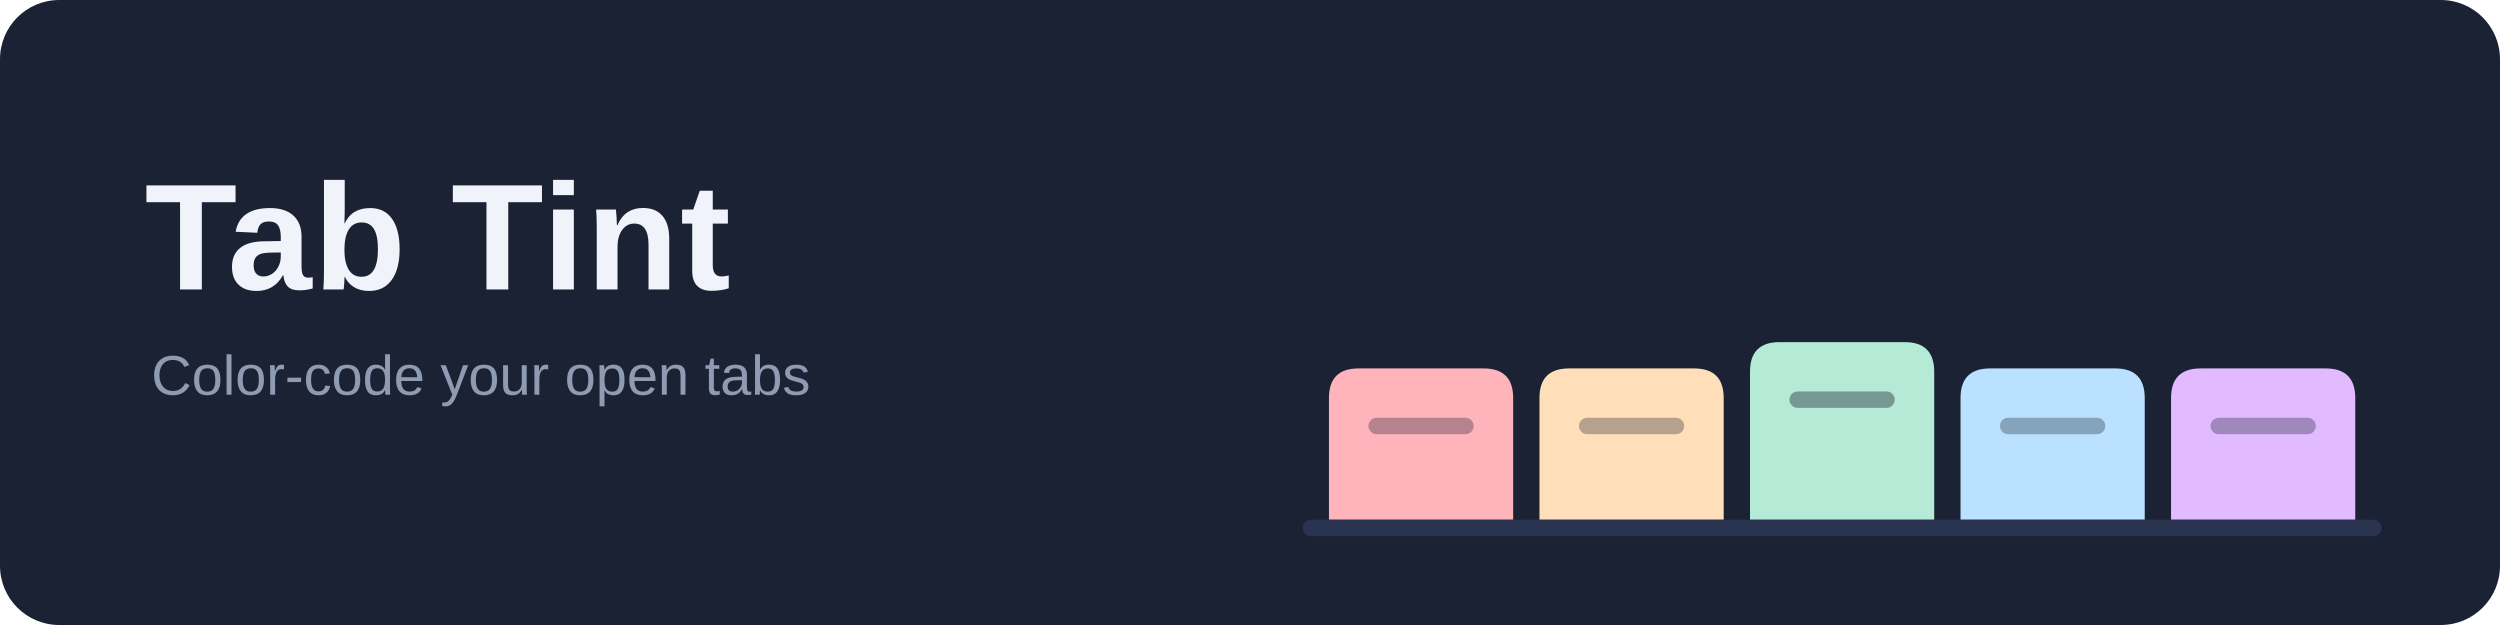
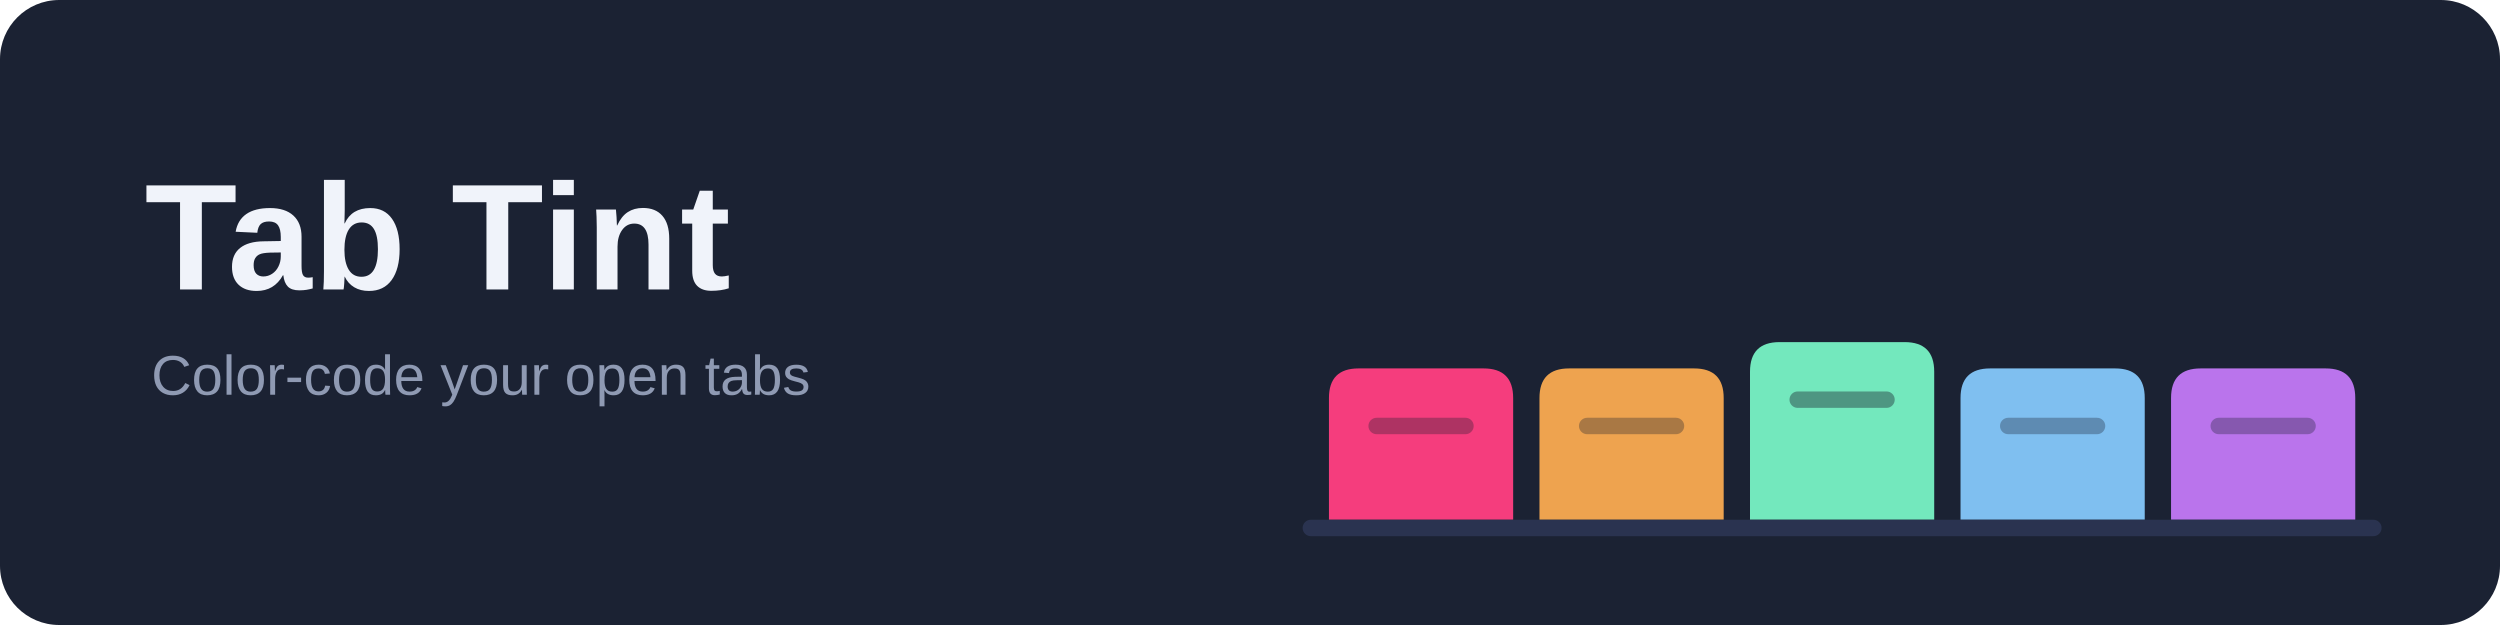
<svg xmlns="http://www.w3.org/2000/svg" viewBox="0 0 760 190" role="img" aria-label="Tab Tint — color-code your open tabs">
  <rect x="0" y="0" width="760" height="190" rx="18" fill="#1b2233" />
  <text x="44" y="88" font-family="-apple-system, BlinkMacSystemFont, 'Segoe UI', 'Helvetica Neue', Arial, sans-serif" font-size="46" font-weight="700" letter-spacing="0.5" fill="#f0f3fa">Tab Tint</text>
  <text x="46" y="120" font-family="-apple-system, BlinkMacSystemFont, 'Segoe UI', 'Helvetica Neue', Arial, sans-serif" font-size="17" fill="#8f9ab3">Color-code your open tabs</text>
  <g transform="translate(404, 112)">
-     <path d="M0 46 V9 Q0 0 9 0 H47 Q56 0 56 9 V46 Z" fill="#ffb3ba" />
+     <path d="M0 46 V9 Q0 0 9 0 H47 Q56 0 56 9 V46 Z" fill="#f53d7d" />
    <rect x="12" y="15" width="32" height="5" rx="2.5" fill="rgba(23, 29, 44, 0.32)" />
  </g>
  <g transform="translate(468, 112)">
-     <path d="M0 46 V9 Q0 0 9 0 H47 Q56 0 56 9 V46 Z" fill="#ffdfba" />
+     <path d="M0 46 V9 Q0 0 9 0 H47 Q56 0 56 9 V46 Z" fill="#eea34f" />
    <rect x="12" y="15" width="32" height="5" rx="2.5" fill="rgba(23, 29, 44, 0.32)" />
  </g>
  <g transform="translate(532, 104)">
-     <path d="M0 54 V9 Q0 0 9 0 H47 Q56 0 56 9 V54 Z" fill="#b5ead7" />
+     <path d="M0 54 V9 Q0 0 9 0 H47 Q56 0 56 9 V54 Z" fill="#73e8bd" />
    <rect x="12" y="15" width="32" height="5" rx="2.5" fill="rgba(23, 29, 44, 0.4)" />
  </g>
  <g transform="translate(596, 112)">
-     <path d="M0 46 V9 Q0 0 9 0 H47 Q56 0 56 9 V46 Z" fill="#bae1ff" />
+     <path d="M0 46 V9 Q0 0 9 0 H47 Q56 0 56 9 V46 Z" fill="#7fbff0" />
    <rect x="12" y="15" width="32" height="5" rx="2.5" fill="rgba(23, 29, 44, 0.32)" />
  </g>
  <g transform="translate(660, 112)">
-     <path d="M0 46 V9 Q0 0 9 0 H47 Q56 0 56 9 V46 Z" fill="#e2baff" />
+     <path d="M0 46 V9 Q0 0 9 0 H47 Q56 0 56 9 V46 Z" fill="#ba74ec" />
    <rect x="12" y="15" width="32" height="5" rx="2.5" fill="rgba(23, 29, 44, 0.32)" />
  </g>
  <rect x="396" y="158" width="328" height="5" rx="2.5" fill="#2a3350" />
</svg>
